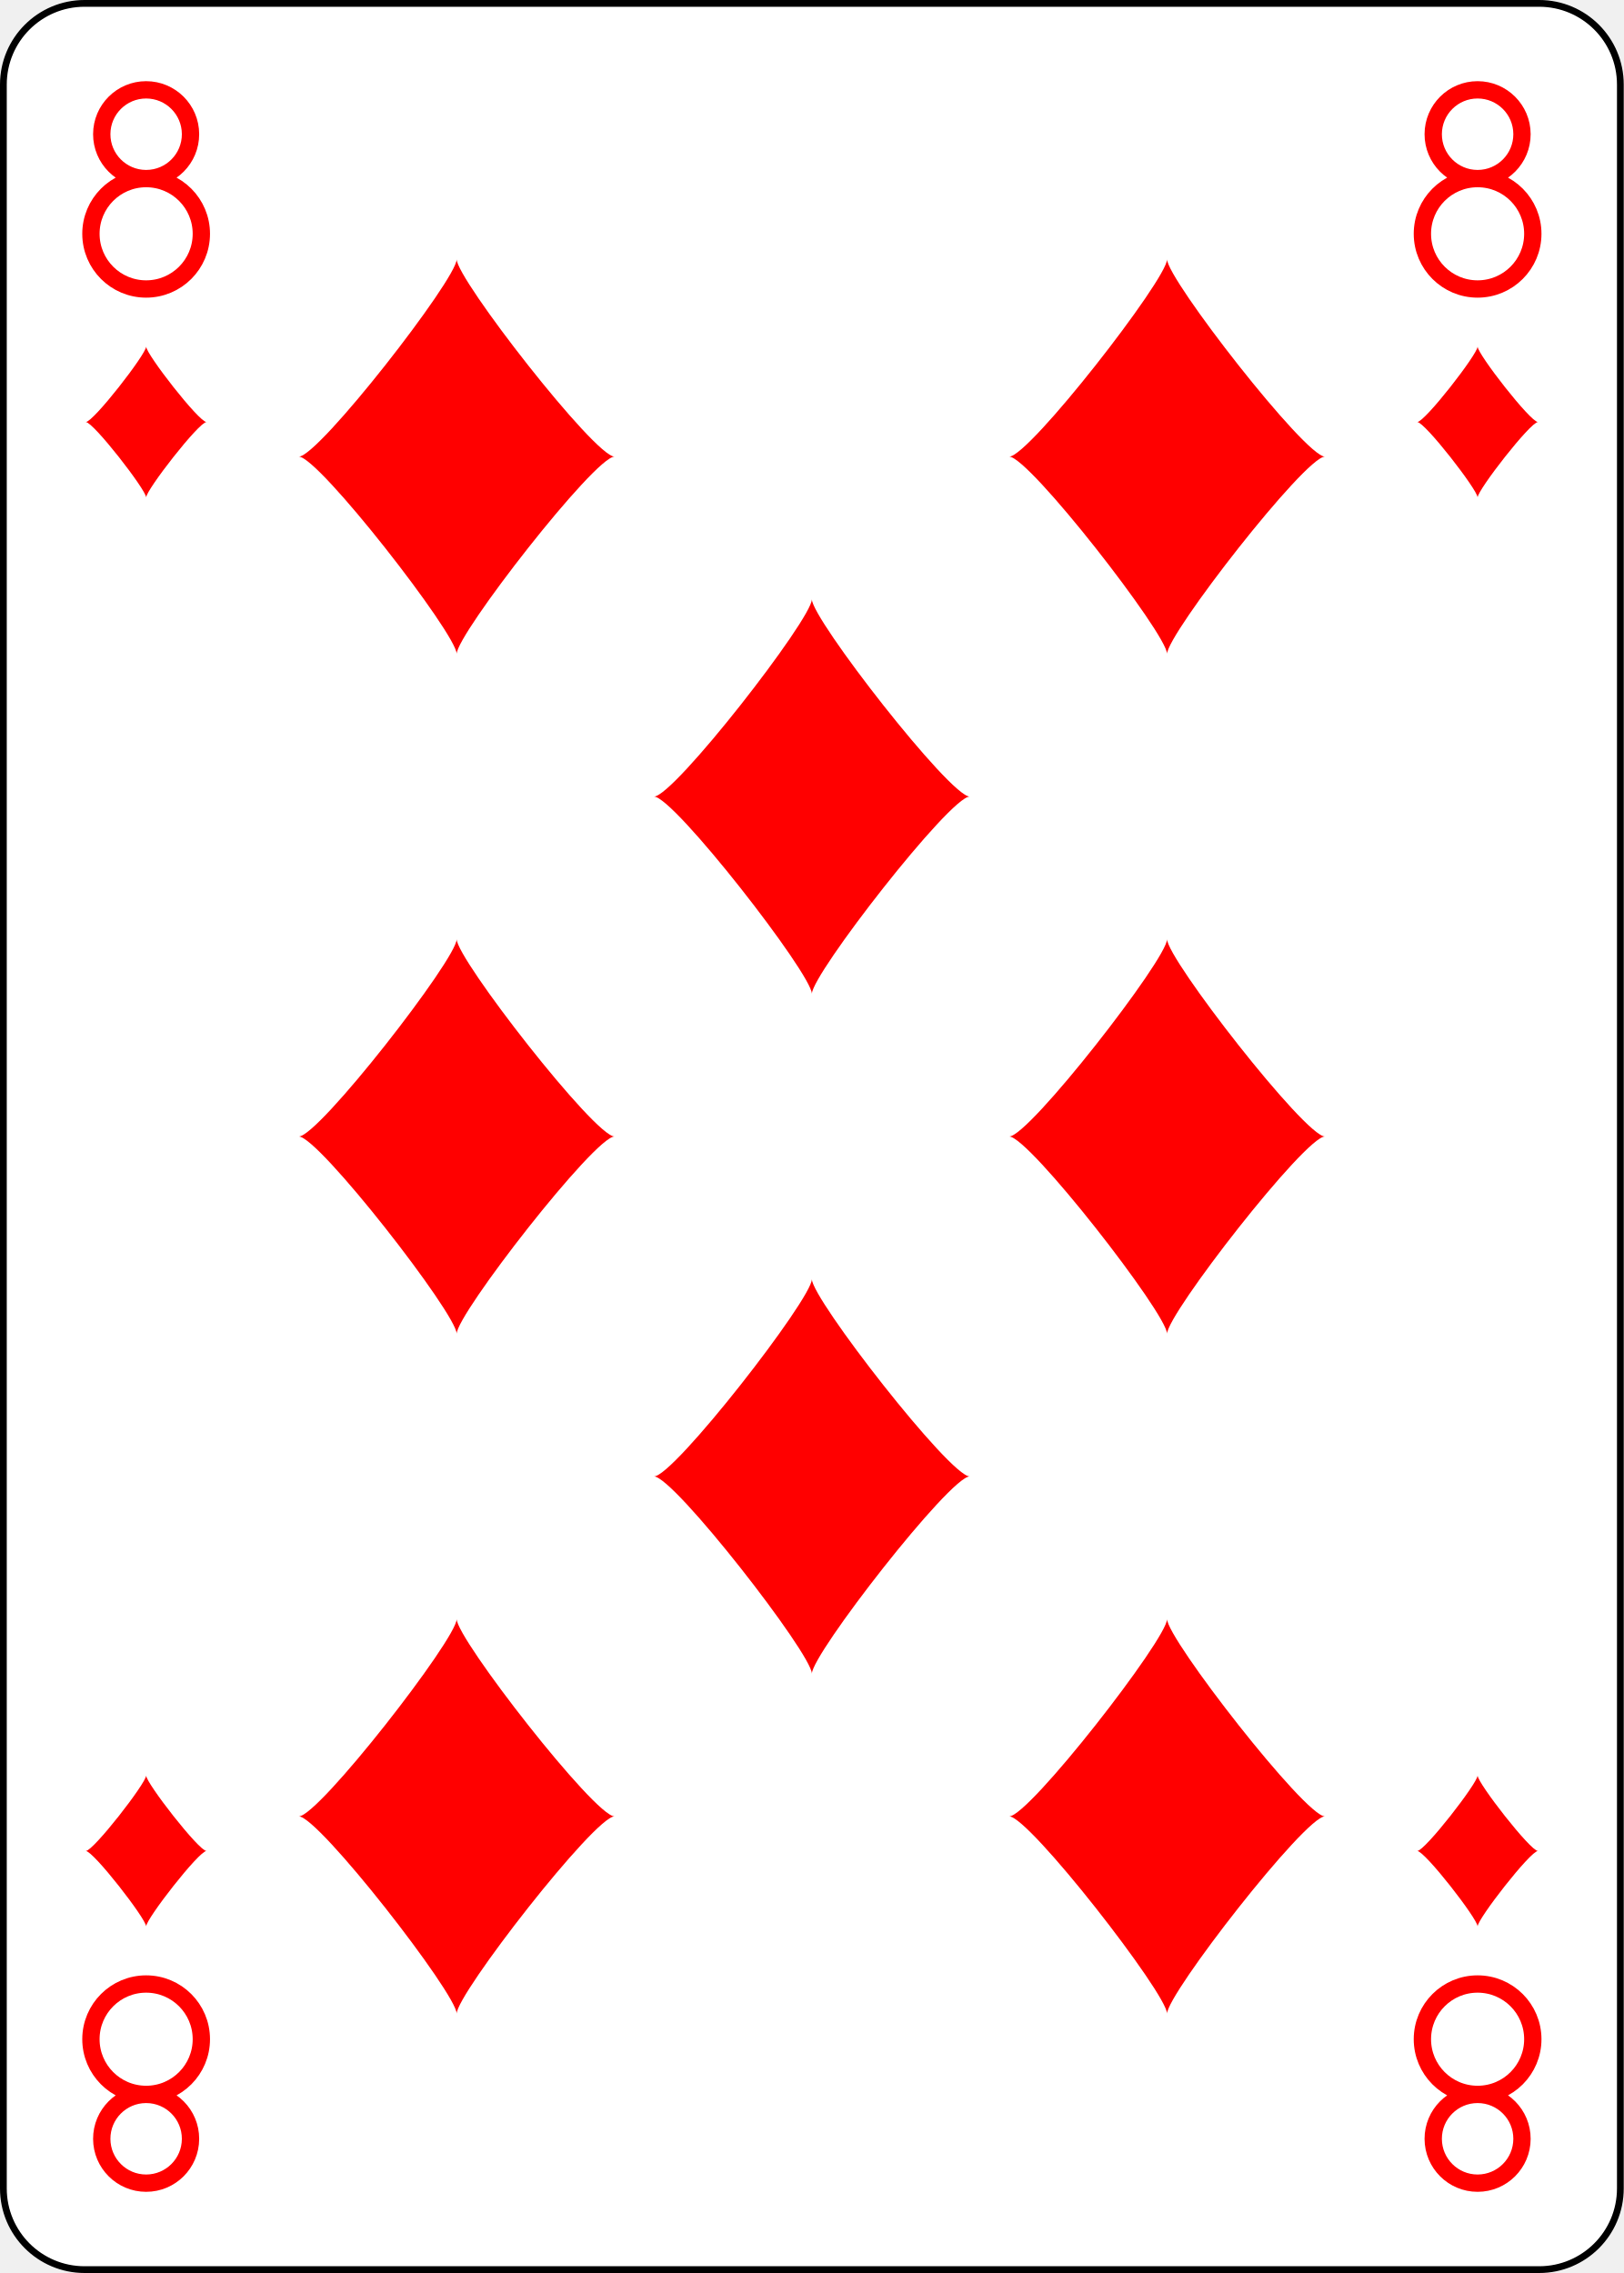
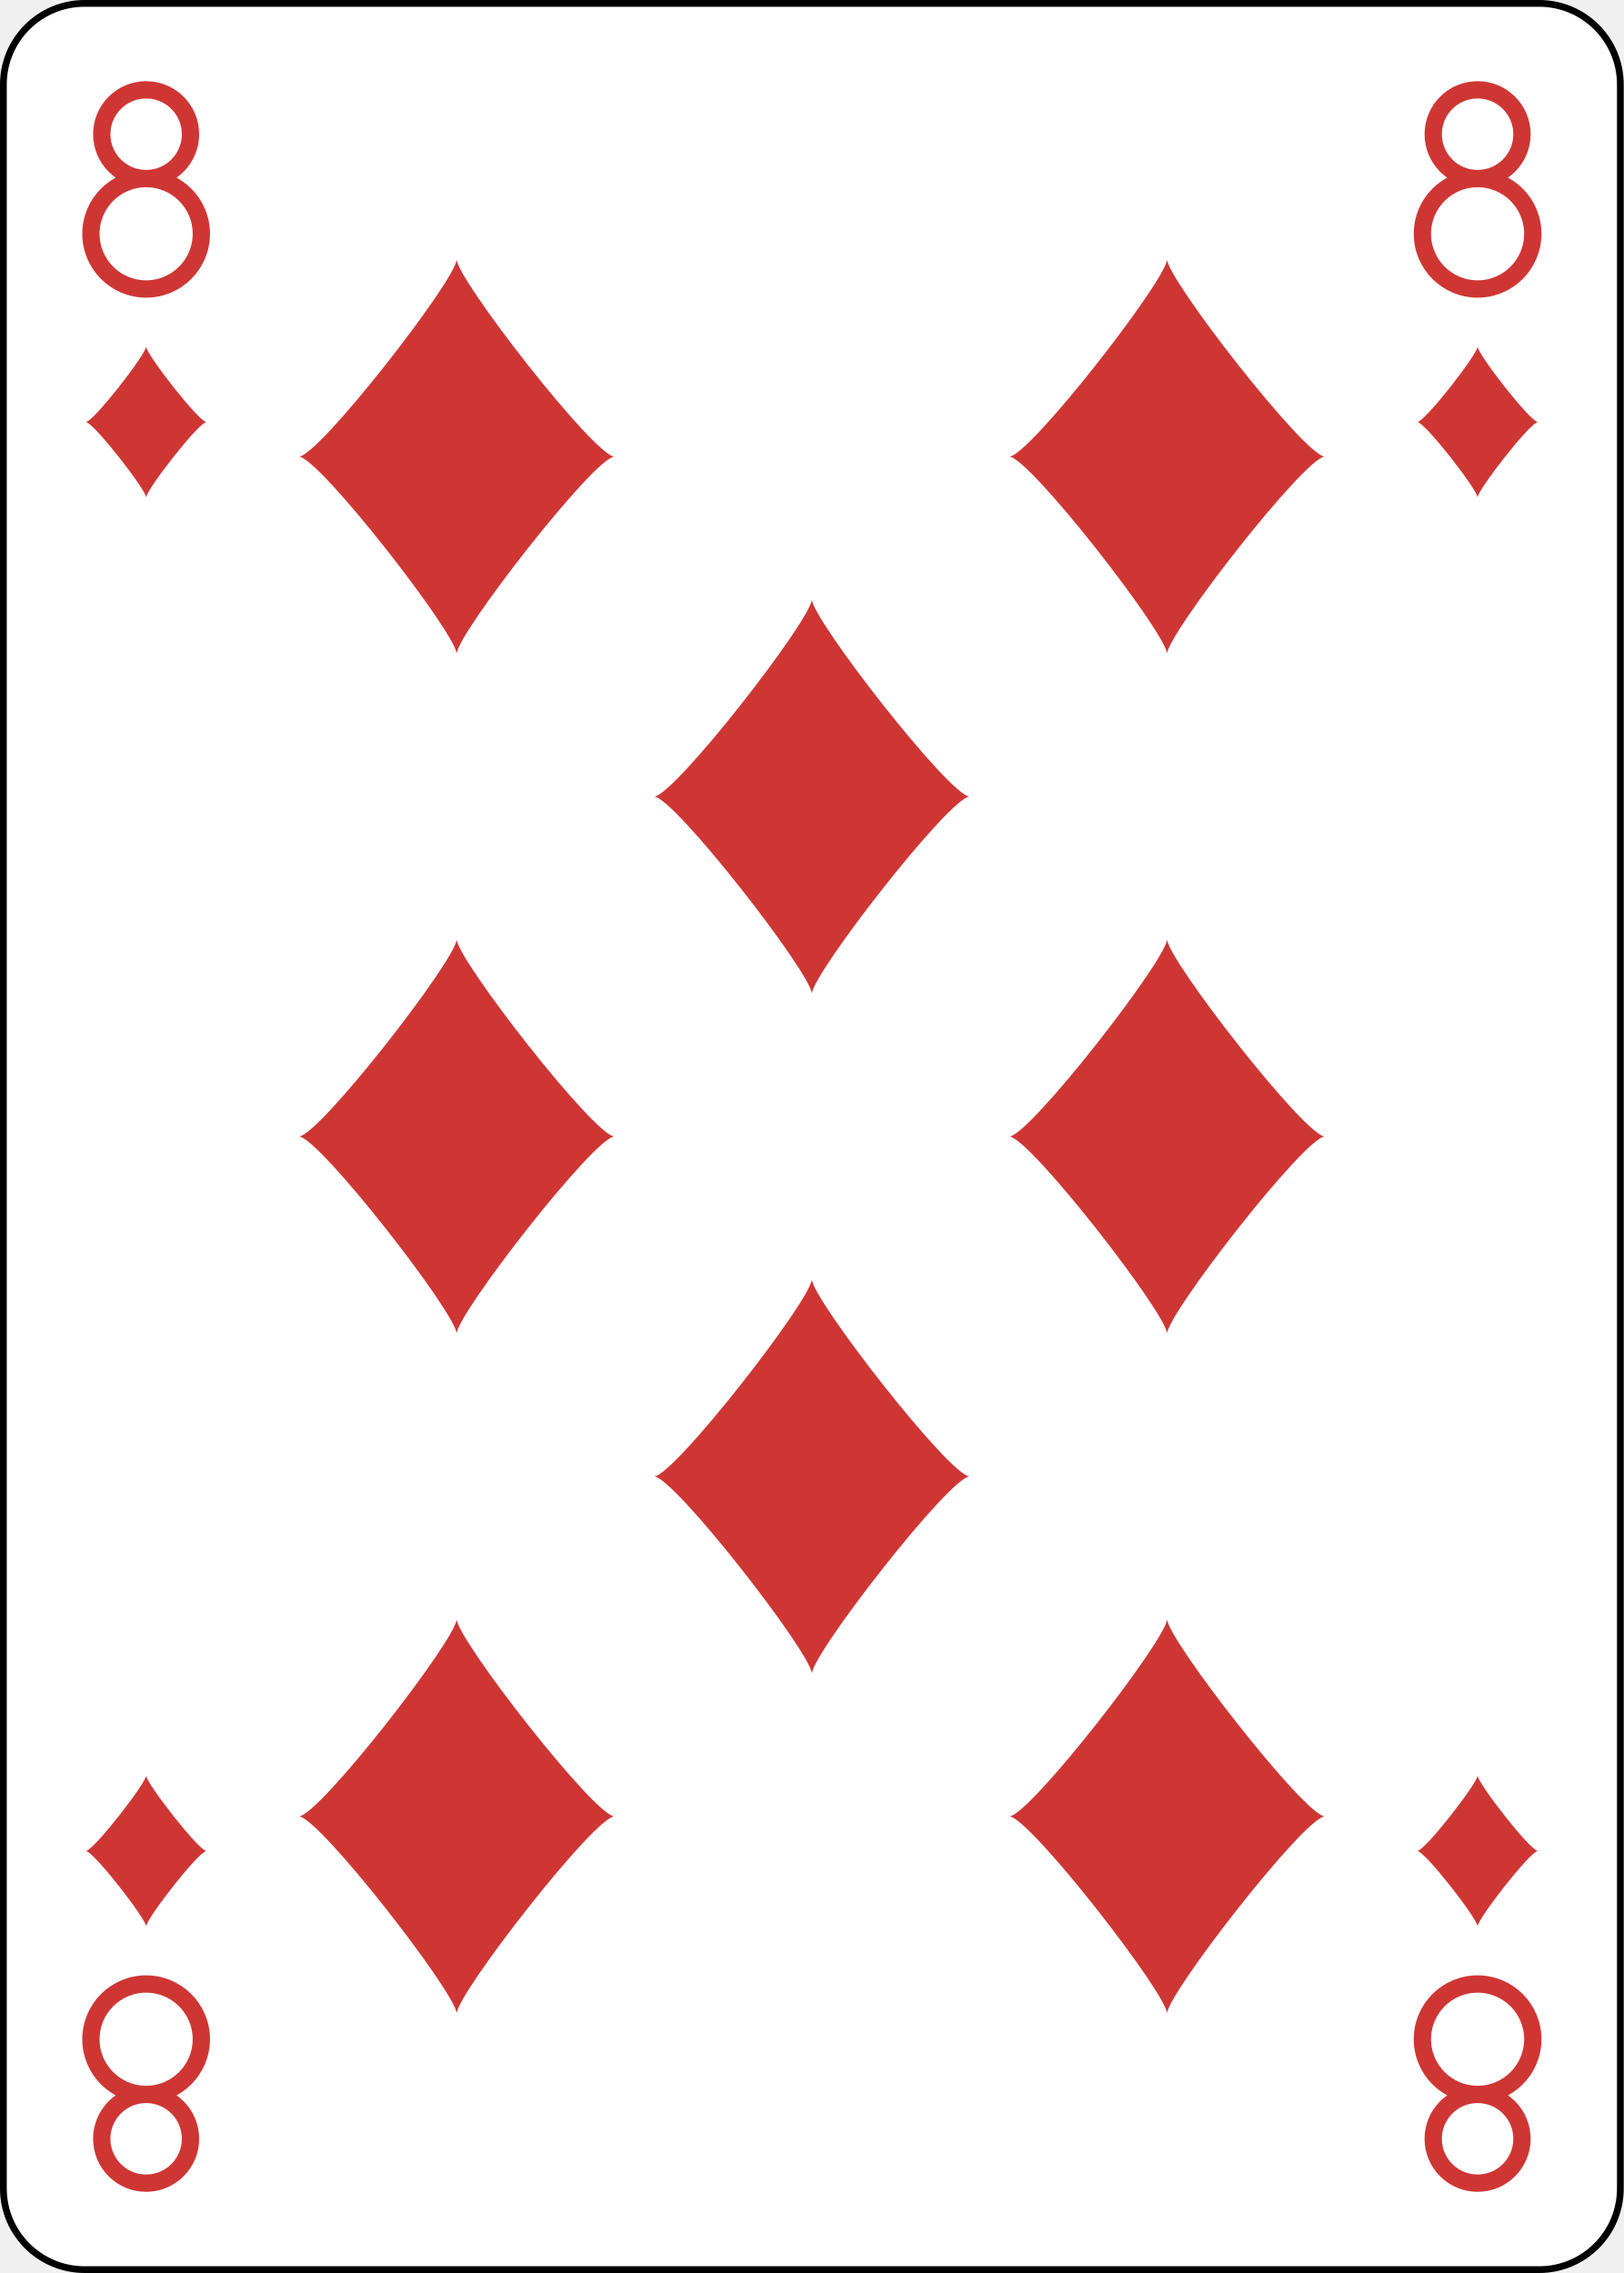
<svg xmlns="http://www.w3.org/2000/svg" xmlns:xlink="http://www.w3.org/1999/xlink" class="card" face="8D" height="3.5in" preserveAspectRatio="none" viewBox="-120 -168 240 336" width="2.5in">
  <defs>
    <symbol id="SD8" viewBox="-600 -600 1200 1200" preserveAspectRatio="xMinYMid">
-       <path d="M-400 0C-350 0 0 -450 0 -500C0 -450 350 0 400 0C350 0 0 450 0 500C0 450 -350 0 -400 0Z" fill="red" />
+       <path d="M-400 0C-350 0 0 -450 0 -500C0 -450 350 0 400 0C350 0 0 450 0 500C0 450 -350 0 -400 0Z" fill="#CE3634" />
    </symbol>
    <symbol id="VD8" viewBox="-500 -500 1000 1000" preserveAspectRatio="xMinYMid">
-       <path d="M-1 -50A205 205 0 1 1 1 -50L-1 -50A255 255 0 1 0 1 -50Z" stroke="red" stroke-width="80" stroke-linecap="square" stroke-miterlimit="1.5" fill="none" />
+       <path d="M-1 -50A205 205 0 1 1 1 -50L-1 -50A255 255 0 1 0 1 -50Z" stroke="#CE3634" stroke-width="80" stroke-linecap="square" stroke-miterlimit="1.5" fill="none" />
    </symbol>
  </defs>
  <rect width="239" height="335" x="-119.5" y="-167.5" rx="12" ry="12" fill="white" stroke="black" />
  <use xlink:href="#VD8" height="32" width="32" x="-114.4" y="-156" />
  <use xlink:href="#VD8" height="32" width="32" x="82.4" y="-156" />
  <use xlink:href="#SD8" height="26.769" width="26.769" x="-111.784" y="-119" />
  <use xlink:href="#SD8" height="26.769" width="26.769" x="85.016" y="-119" />
  <use xlink:href="#SD8" height="70" width="70" x="-87.501" y="-135.501" />
  <use xlink:href="#SD8" height="70" width="70" x="17.501" y="-135.501" />
  <use xlink:href="#SD8" height="70" width="70" x="-35" y="-85.25" />
  <use xlink:href="#SD8" height="70" width="70" x="-87.501" y="-35" />
  <use xlink:href="#SD8" height="70" width="70" x="17.501" y="-35" />
  <g transform="rotate(180)">
    <use xlink:href="#VD8" height="32" width="32" x="-114.4" y="-156" />
    <use xlink:href="#VD8" height="32" width="32" x="82.4" y="-156" />
    <use xlink:href="#SD8" height="26.769" width="26.769" x="-111.784" y="-119" />
    <use xlink:href="#SD8" height="26.769" width="26.769" x="85.016" y="-119" />
    <use xlink:href="#SD8" height="70" width="70" x="-87.501" y="-135.501" />
    <use xlink:href="#SD8" height="70" width="70" x="17.501" y="-135.501" />
    <use xlink:href="#SD8" height="70" width="70" x="-35" y="-85.25" />
  </g>
</svg>
